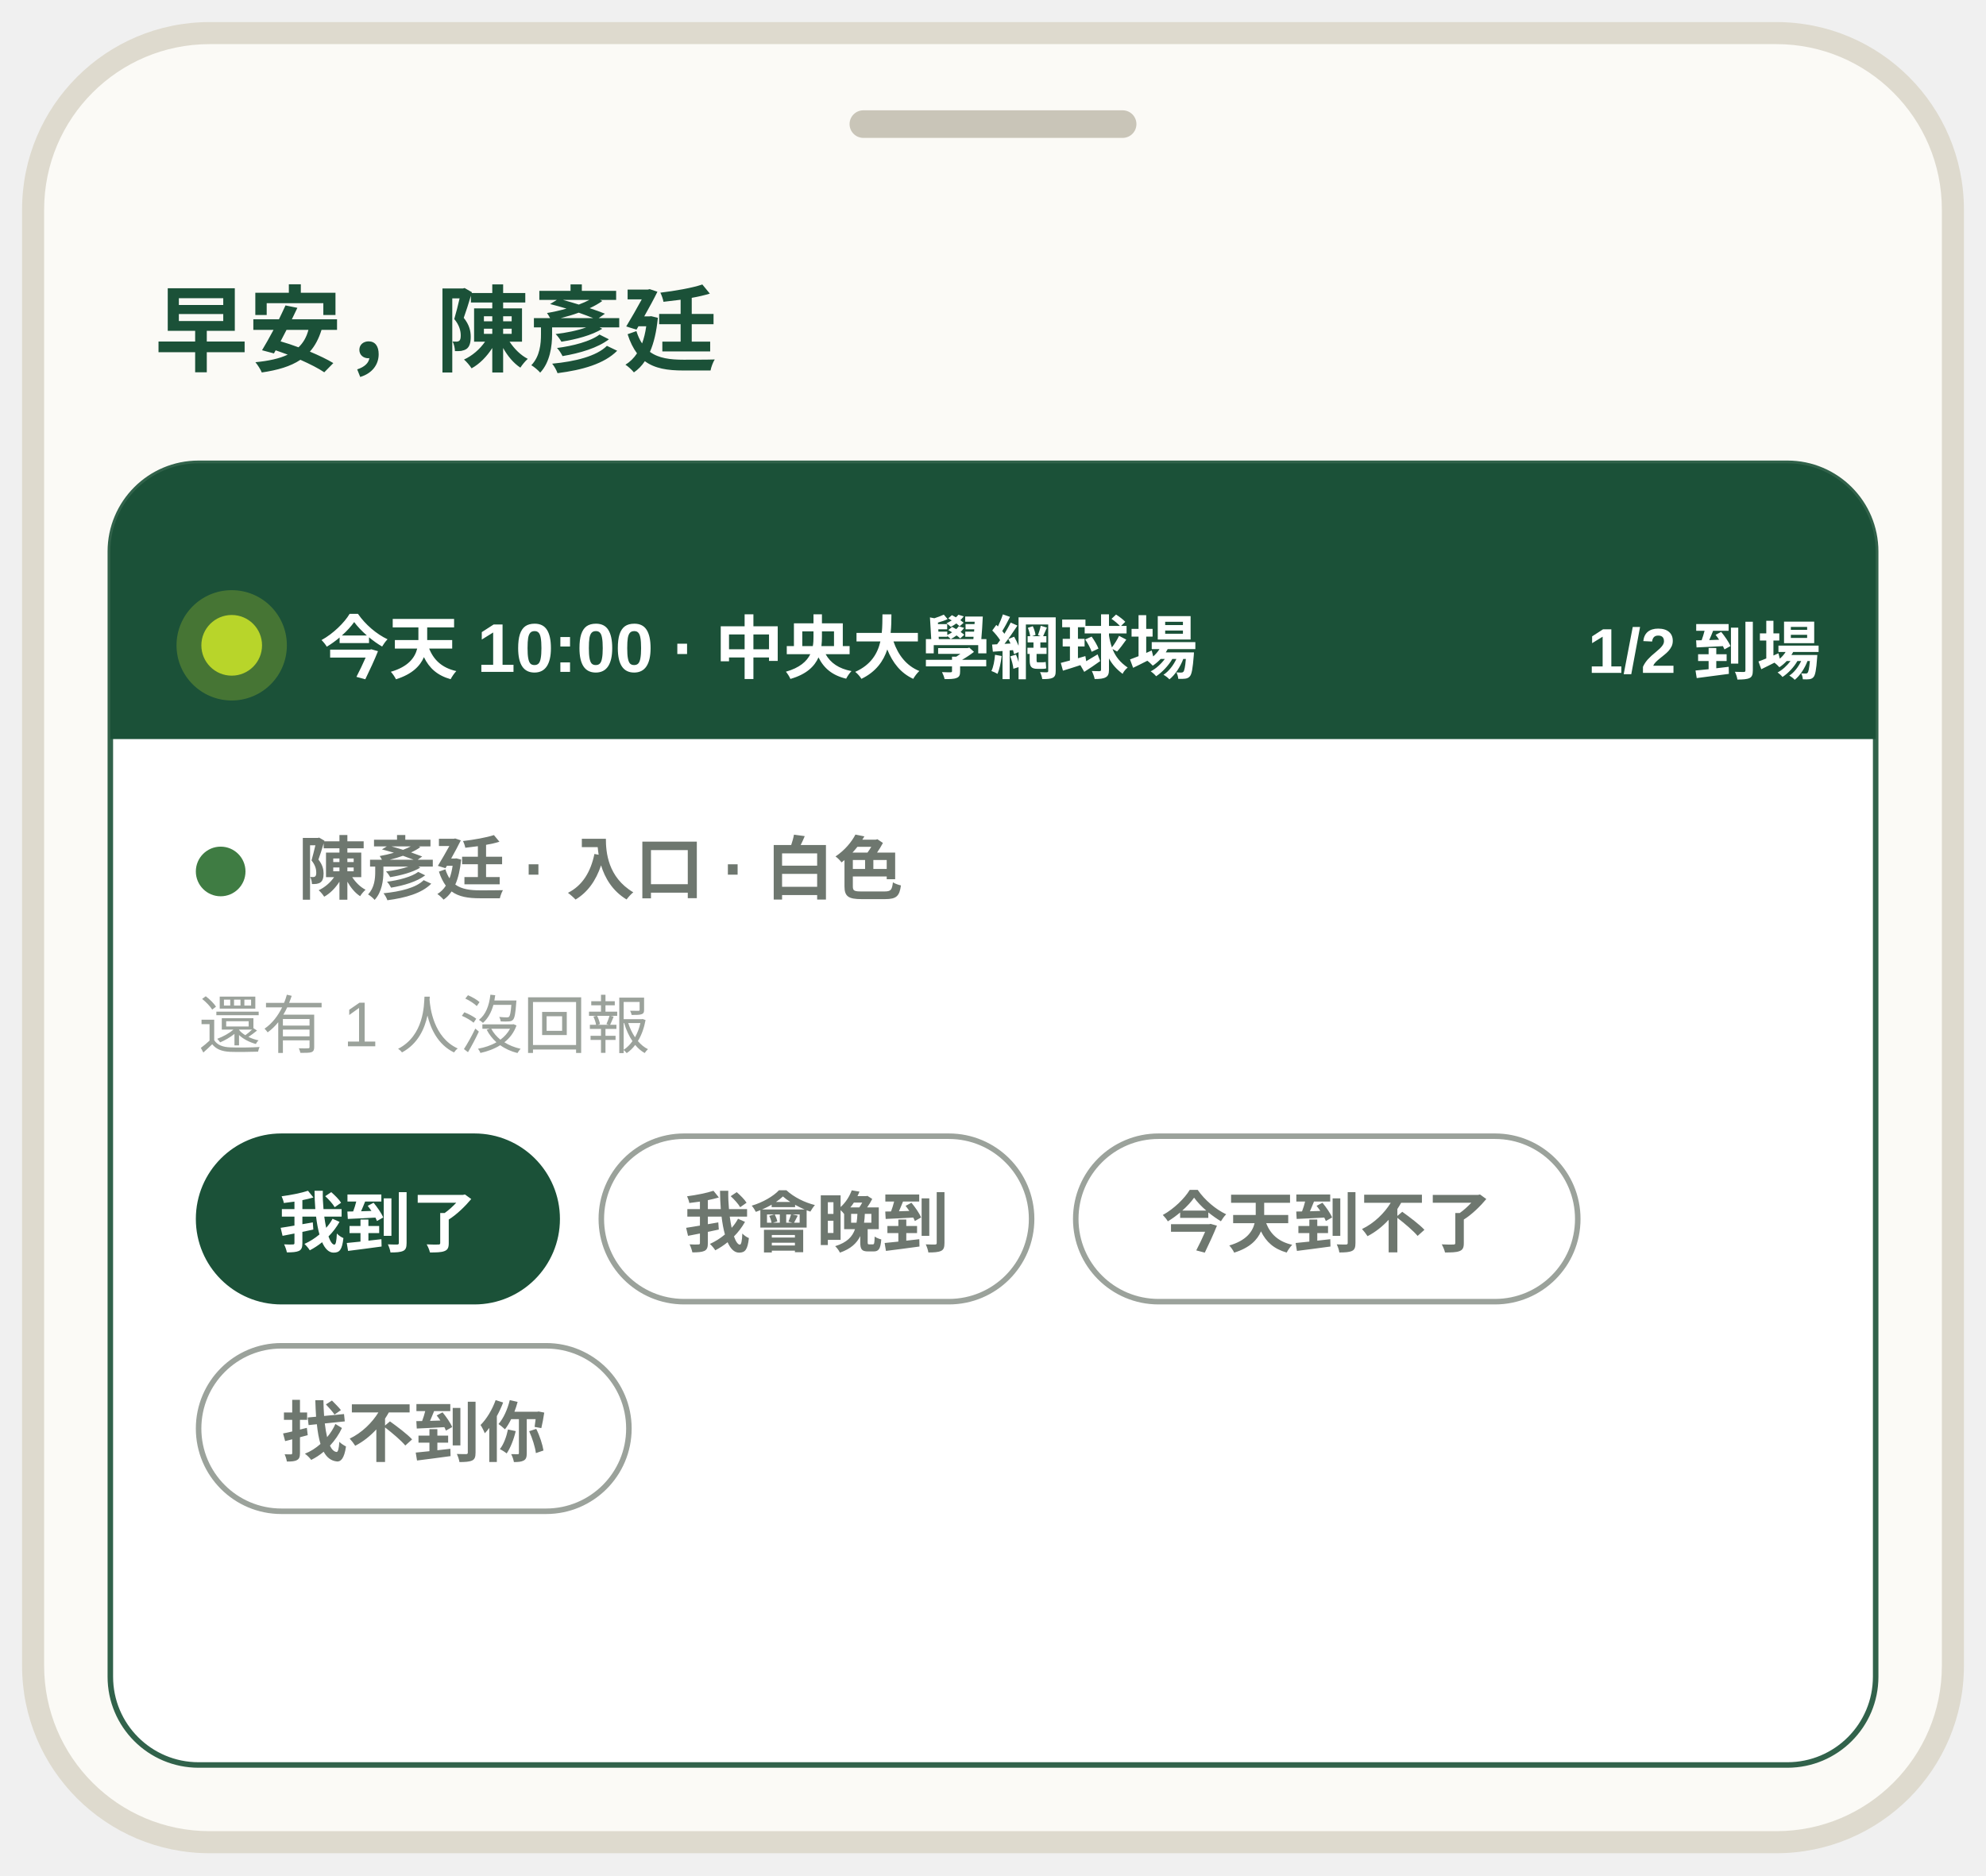
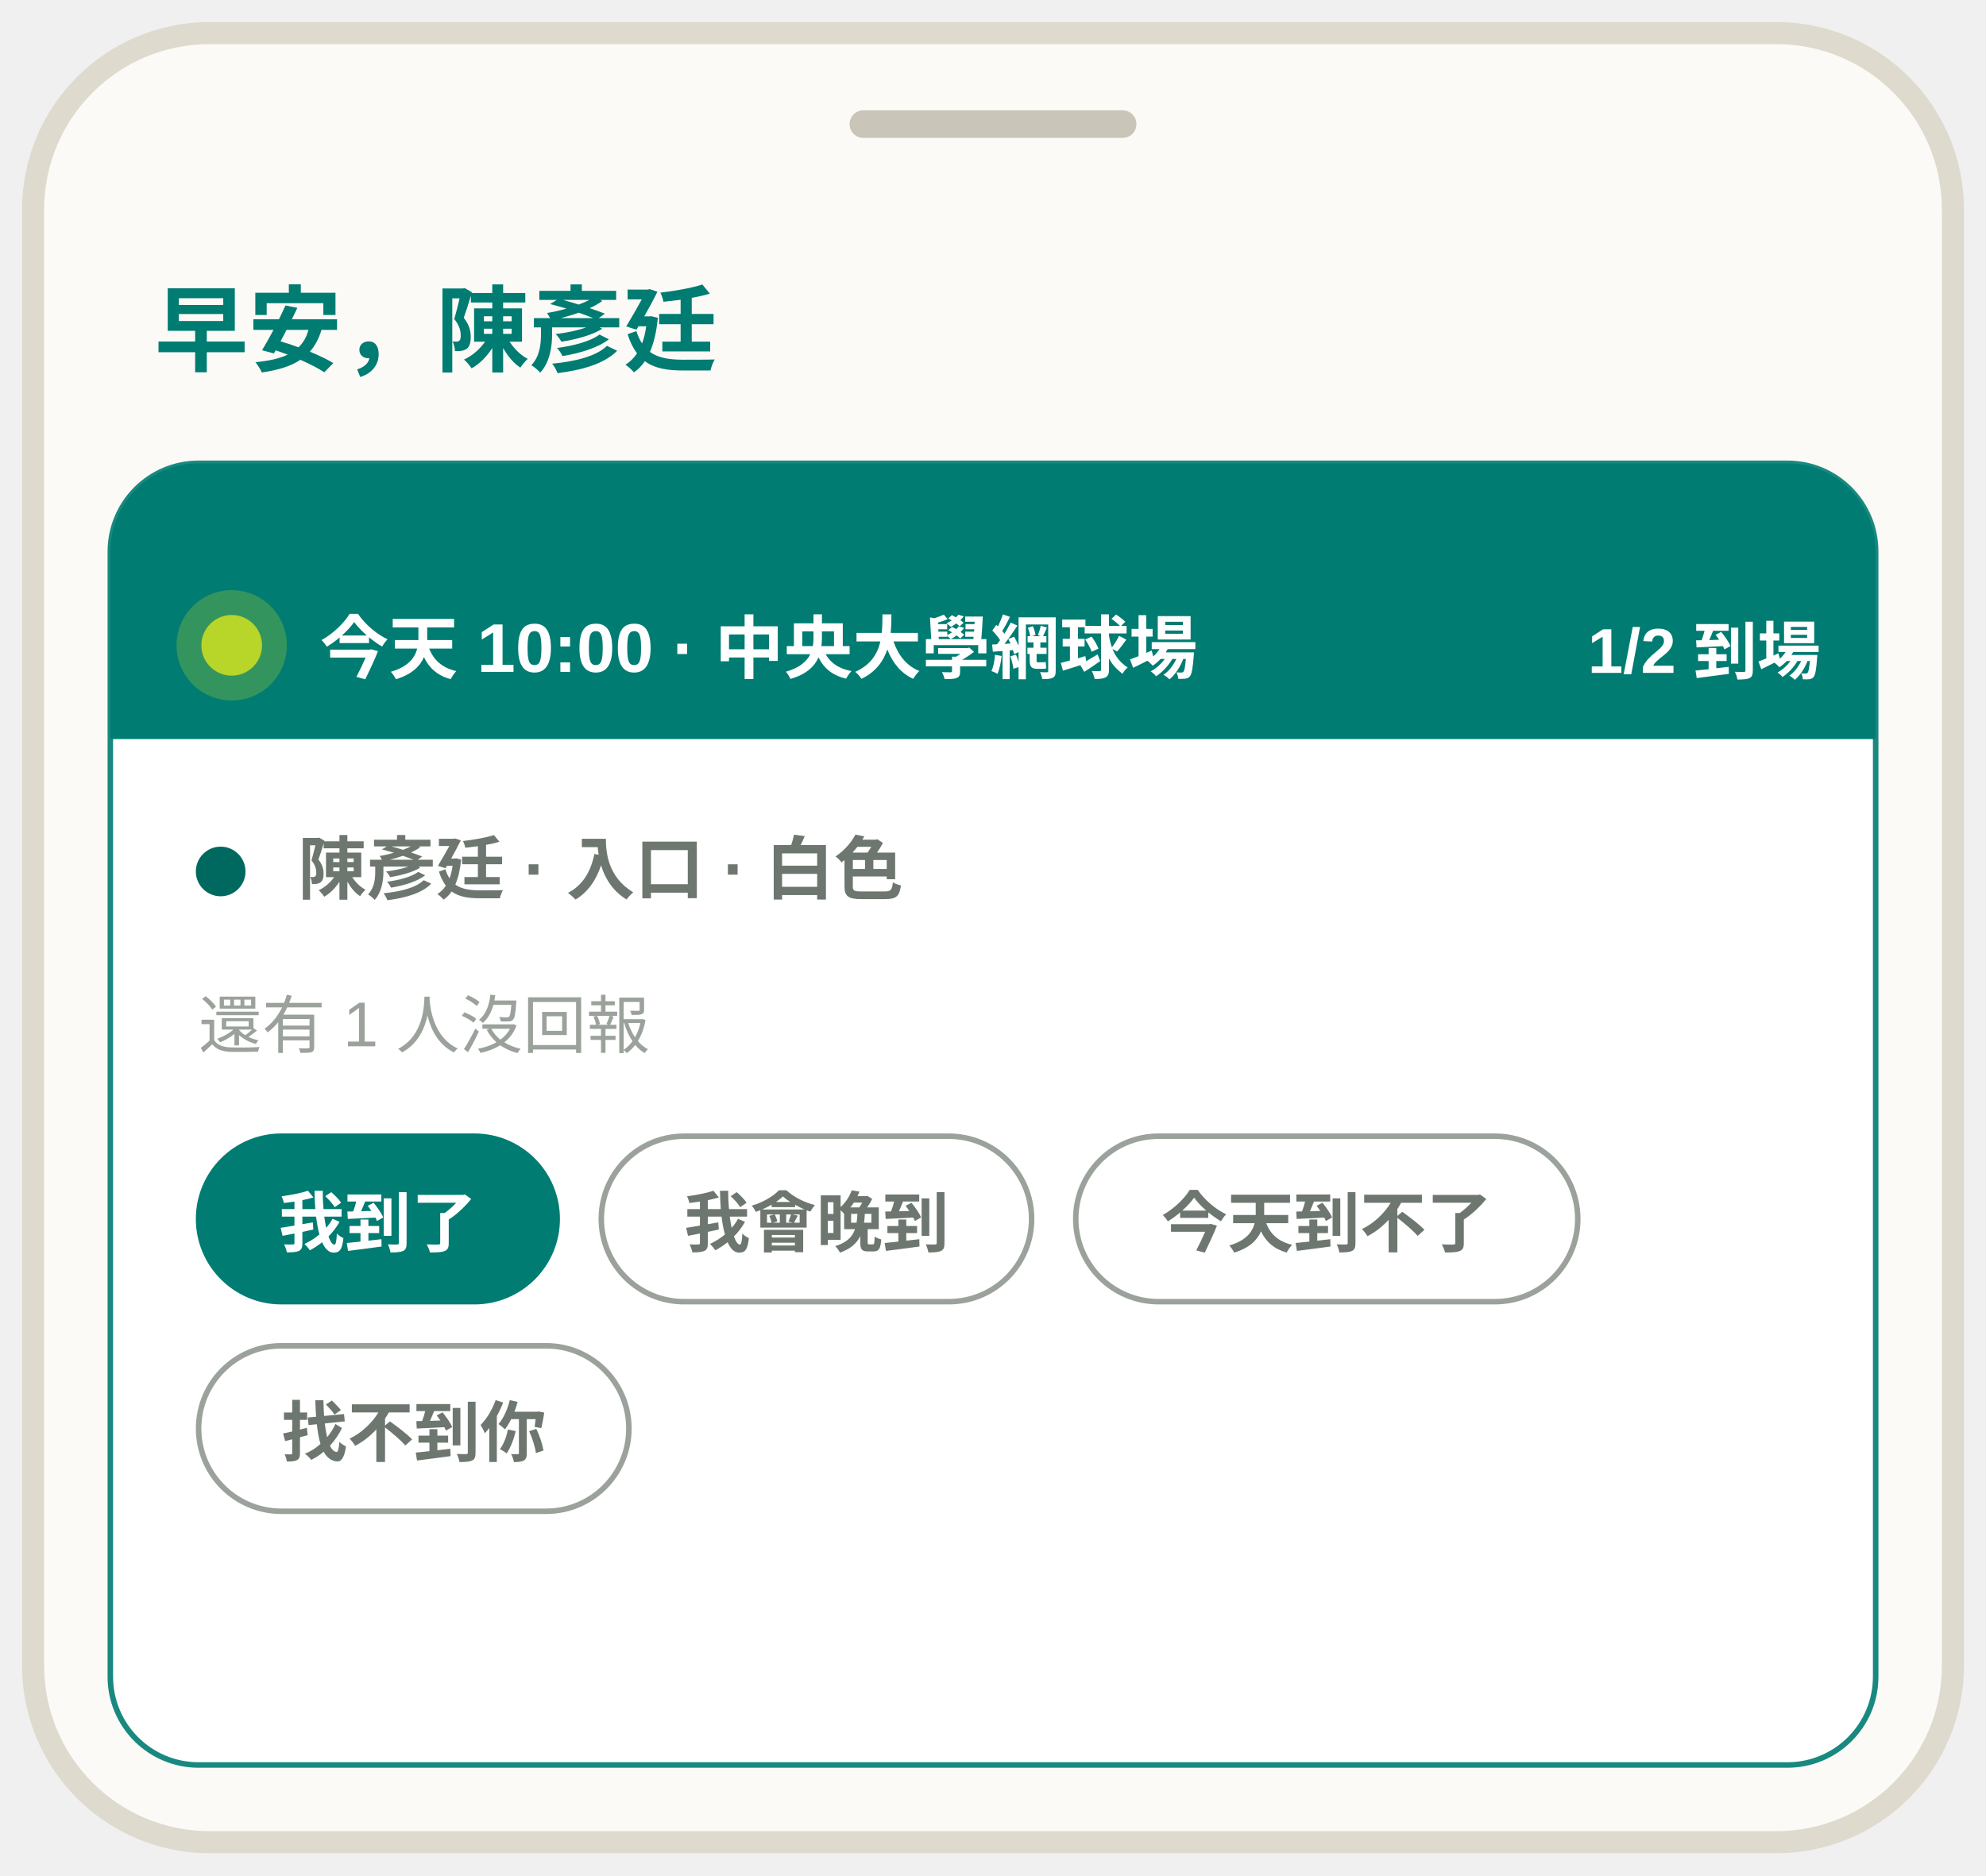
<svg xmlns="http://www.w3.org/2000/svg" viewBox="0 0 360 340" font-family="-apple-system, BlinkMacSystemFont, 'Segoe UI', 'PingFang TC', 'Noto Sans TC', 'Helvetica Neue', Arial, sans-serif">
  <rect x="4" y="4" width="352" height="332" rx="34" fill="#DEDACE" />
  <rect x="8" y="8" width="344" height="324" rx="30" fill="#FBFAF6" />
  <rect x="154.0" y="20" width="52" height="5" rx="2.5" fill="#C9C5B8" />
-   <text x="28" y="66" font-size="17" fill="#1B5138" font-weight="800" text-anchor="start">早安，陳彥廷</text>
-   <rect x="20" y="84" width="320" height="236" rx="16" fill="#FFFFFF" stroke="#1B5138" stroke-opacity="0.9" />
-   <path d="M20 100 a16 16 0 0 1 16 -16 h288 a16 16 0 0 1 16 16 v34 h-320 z" fill="#1B5138" />
+   <text x="28" y="66" font-size="17" fill="#007C72" font-weight="800" text-anchor="start">早安，陳彥廷</text>
+   <rect x="20" y="84" width="320" height="236" rx="16" fill="#FFFFFF" stroke="#007C72" stroke-opacity="0.9" />
+   <path d="M20 100 a16 16 0 0 1 16 -16 h288 a16 16 0 0 1 16 16 v34 h-320 z" fill="#007C72" />
  <circle cx="42" cy="117" r="5.5" fill="#B8D52A" />
  <circle cx="42" cy="117" r="10" fill="#B8D52A" opacity="0.28" />
  <text x="58" y="122" font-size="12.5" fill="#FFFFFF" font-weight="800" text-anchor="start">今天 10:00 · 中央大學網球場</text>
  <text x="330" y="122" font-size="11.5" fill="#FFFFFF" font-weight="700" text-anchor="end">1/2 到場</text>
-   <circle cx="40" cy="158" r="4.5" fill="#3F7C43" />
+   <circle cx="40" cy="158" r="4.5" fill="#00695F" />
  <text x="54" y="162" font-size="12.5" fill="#6E776F" font-weight="600" text-anchor="start">陳彥廷 · 入口 · 白色</text>
  <text x="36" y="190" font-size="11.5" fill="#9BA29B" font-weight="500" text-anchor="start">還有 1 人沒回報</text>
-   <rect x="36" y="206" width="65" height="30" rx="15" fill="#1B5138" stroke="#1B5138" />
+   <rect x="36" y="206" width="65" height="30" rx="15" fill="#007C72" stroke="#007C72" />
  <text x="68.5" y="226" font-size="12" fill="#FFFFFF" font-weight="700" text-anchor="middle">我到了</text>
  <rect x="109" y="206" width="78" height="30" rx="15" fill="none" stroke="#9BA29B" />
  <text x="148.0" y="226" font-size="12" fill="#6E776F" font-weight="700" text-anchor="middle">我會晚到</text>
  <rect x="195" y="206" width="91" height="30" rx="15" fill="none" stroke="#9BA29B" />
  <text x="240.5" y="226" font-size="12" fill="#6E776F" font-weight="700" text-anchor="middle">今天到不了</text>
  <rect x="36" y="244" width="78" height="30" rx="15" fill="none" stroke="#9BA29B" />
  <text x="75.0" y="264" font-size="12" fill="#6E776F" font-weight="700" text-anchor="middle">找不到你</text>
</svg>
